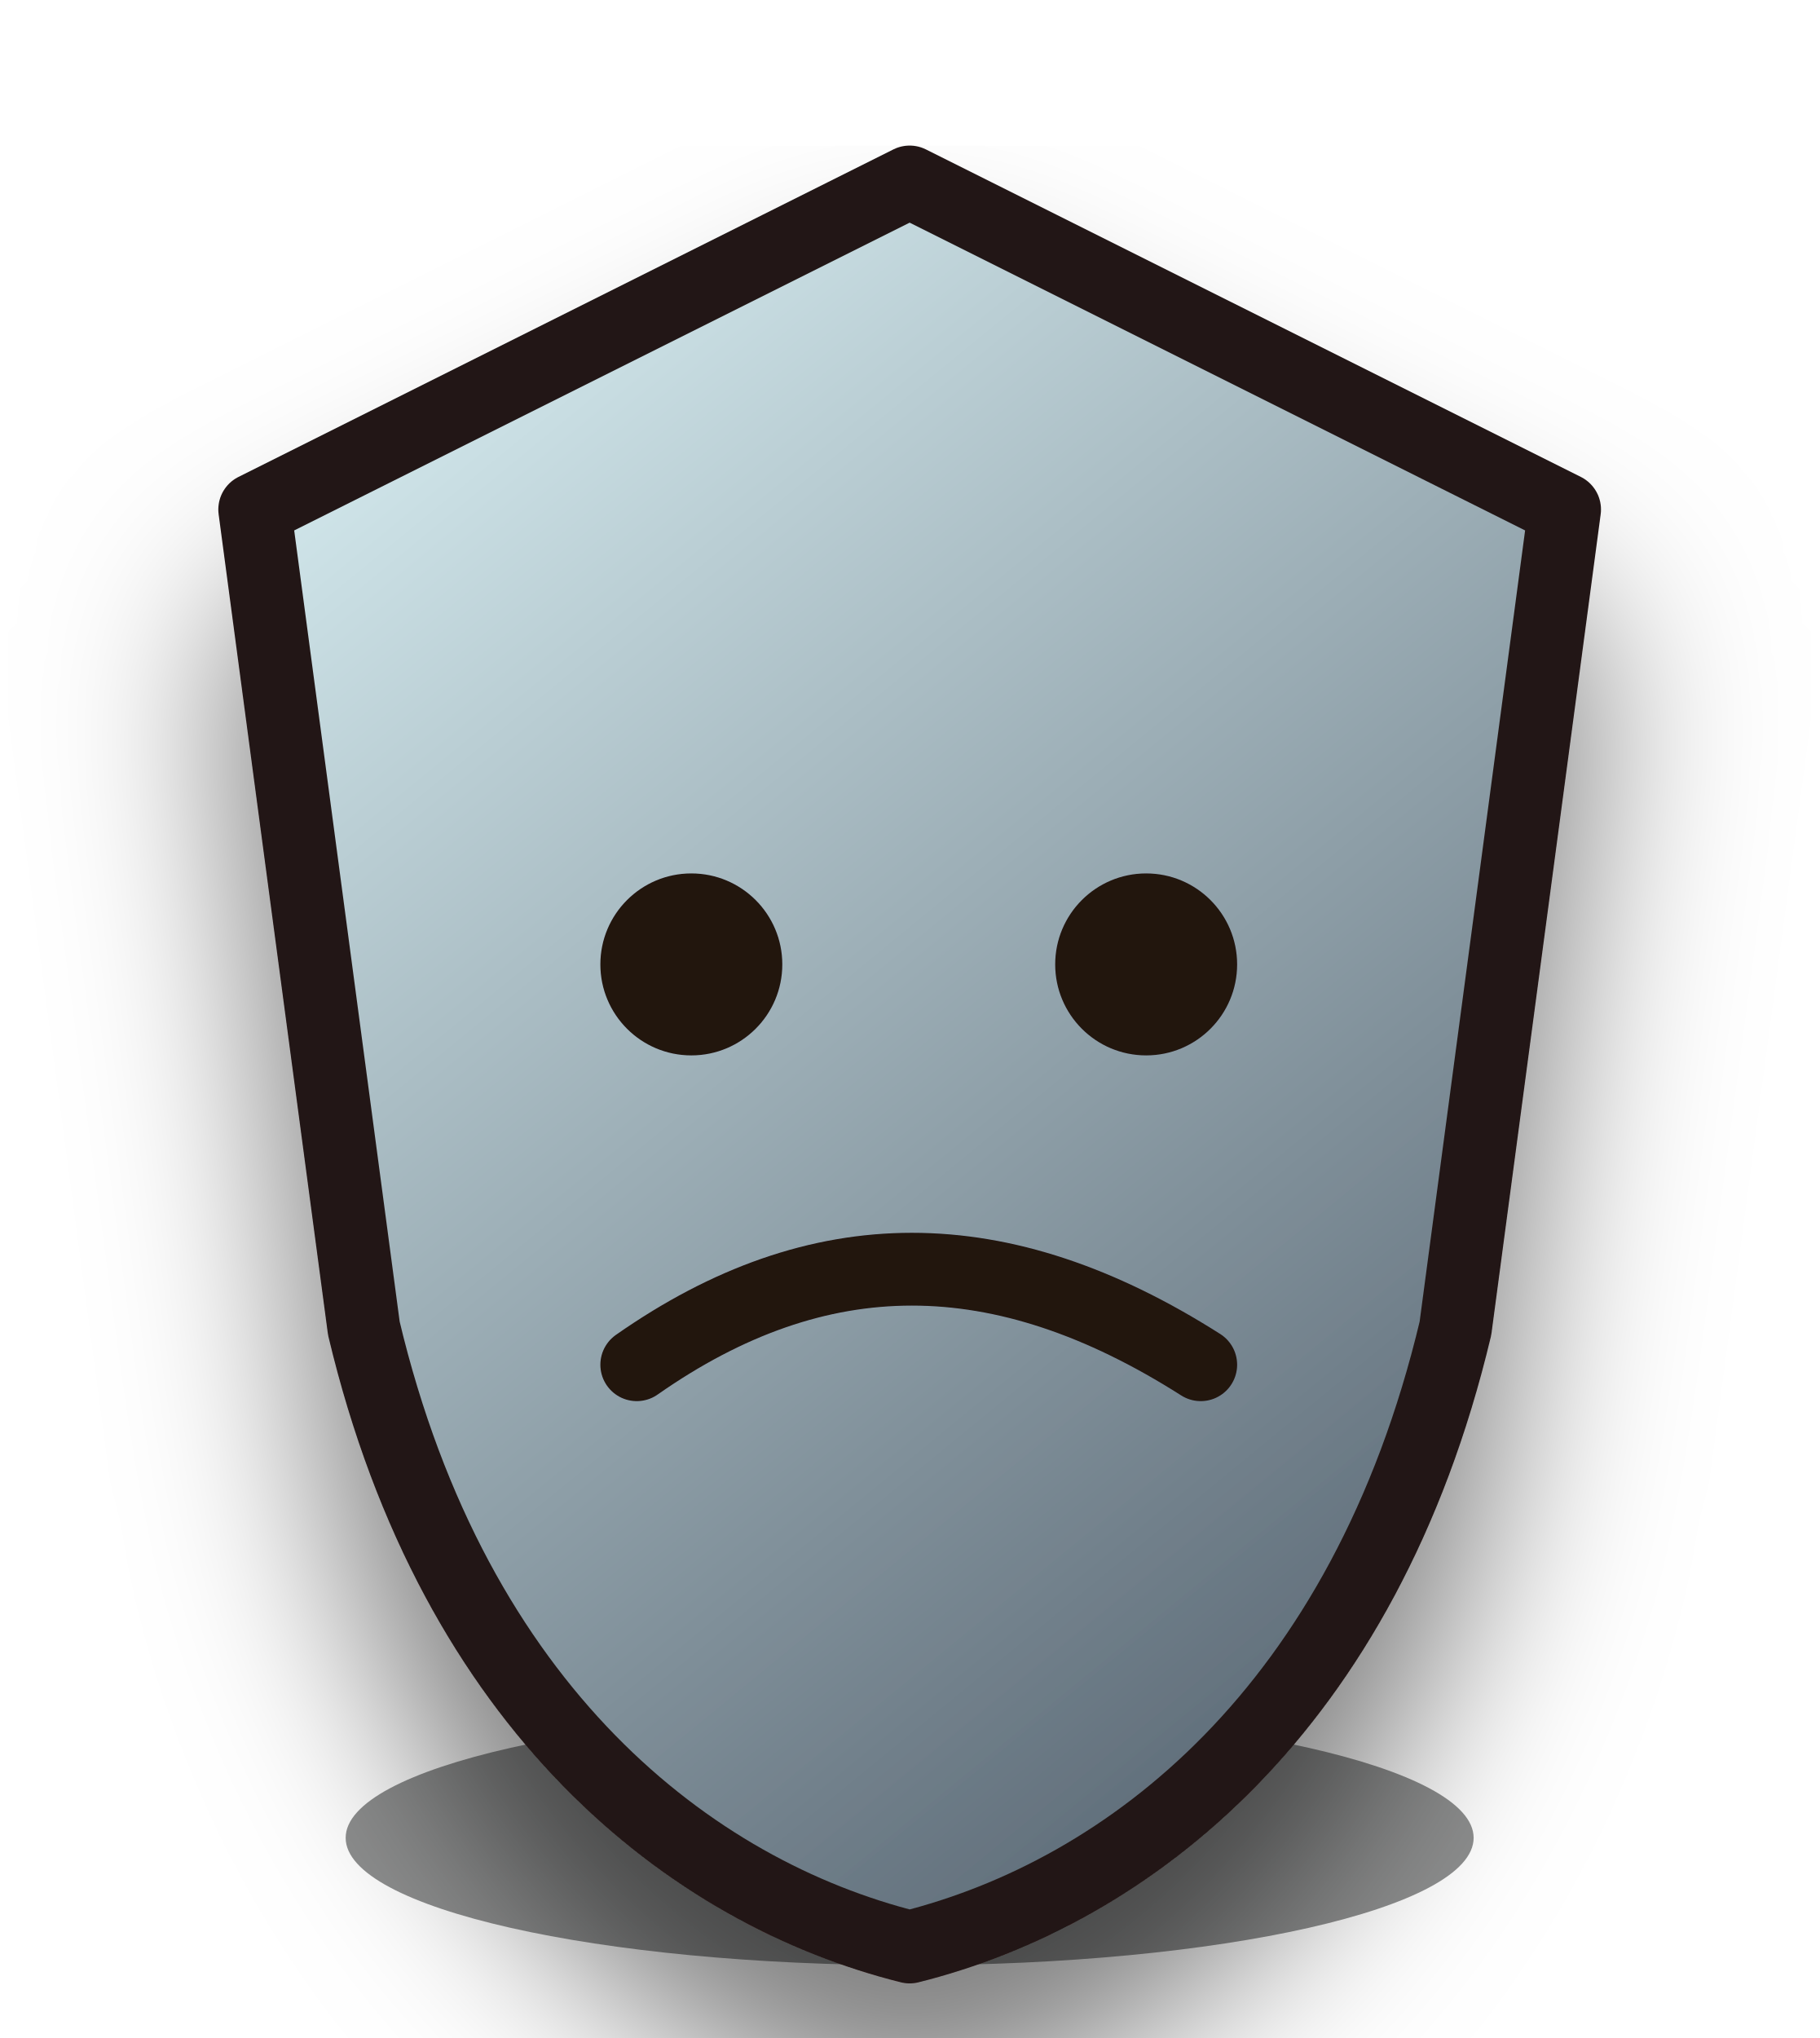
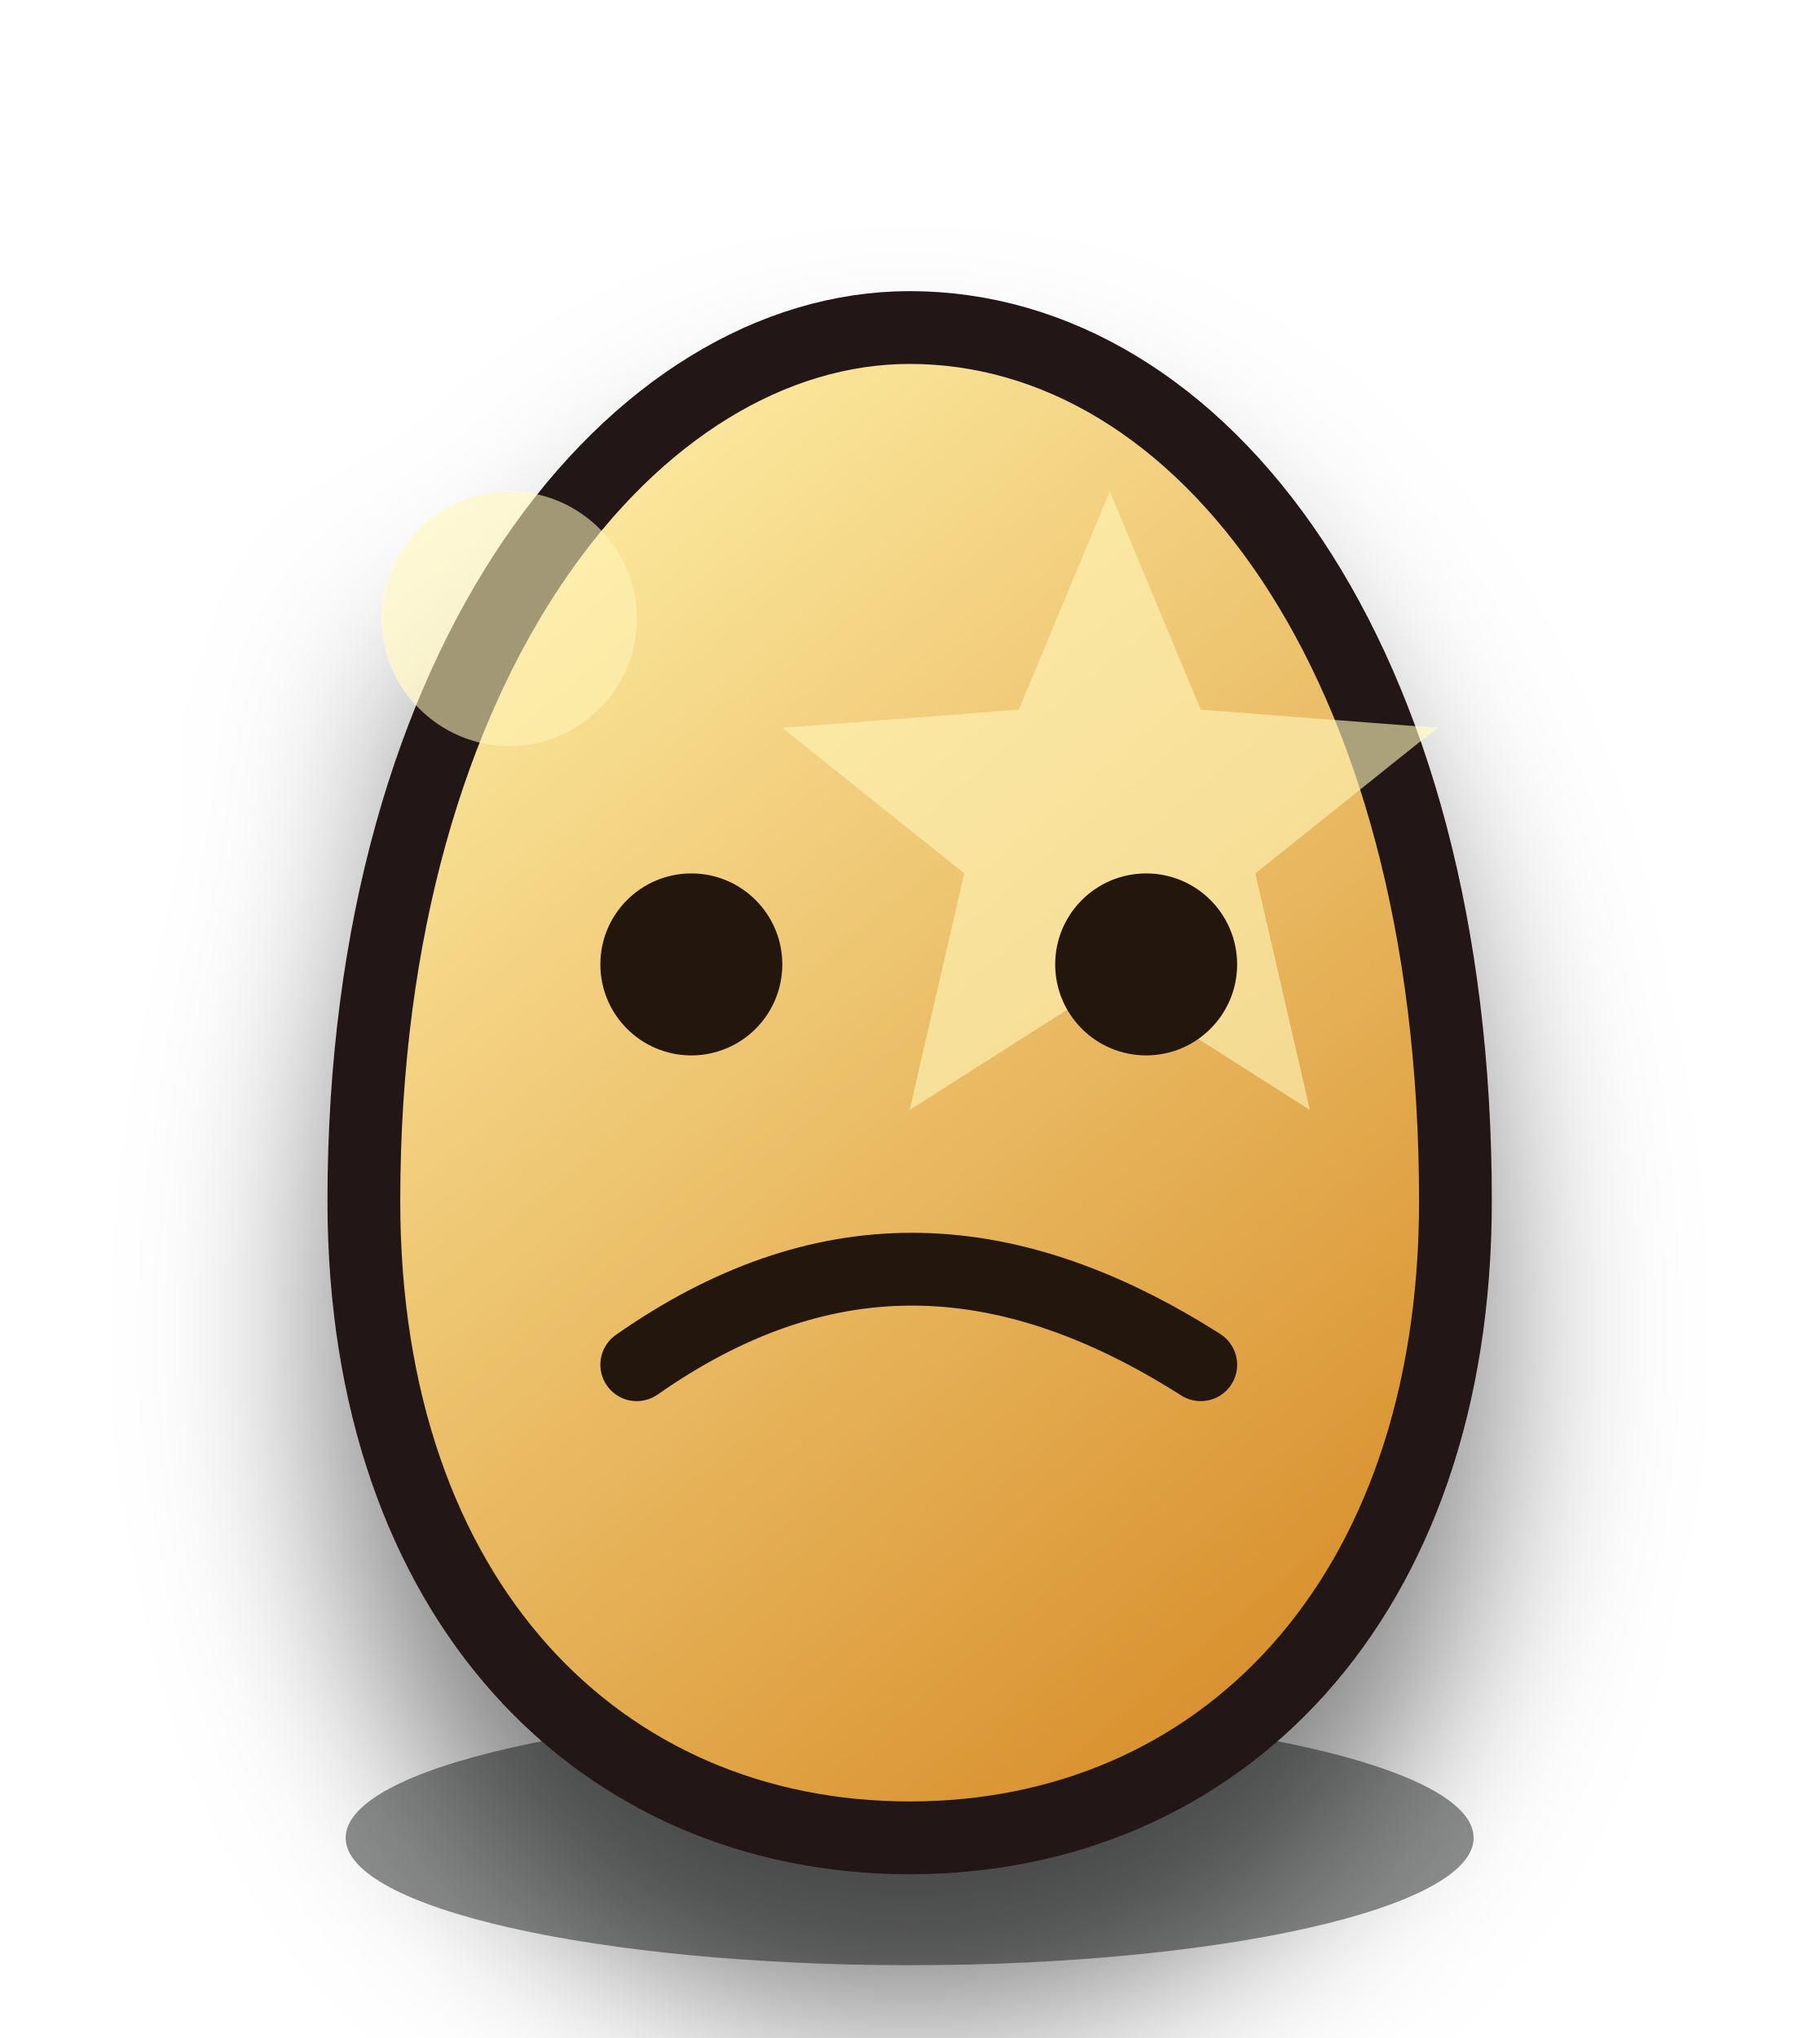
<svg xmlns="http://www.w3.org/2000/svg" viewBox="0 0 100 112">
  <defs>
    <linearGradient id="m" x1="20%" y1="0%" x2="80%" y2="100%">
-       <stop offset="0%" stop-color="#d7edf1" />
-       <stop offset="100%" stop-color="#53606d" />
+       <stop offset="0%" stop-color="#fff0a8" />
+       <stop offset="100%" stop-color="#d68a25" />
    </linearGradient>
    <filter id="shadow" x="-30%" y="-30%" width="160%" height="160%">
      <feDropShadow dx="0" dy="8" stdDeviation="5" flood-color="#000" flood-opacity=".5" />
    </filter>
  </defs>
  <ellipse cx="50" cy="101" rx="31" ry="7" fill="#050706" opacity=".45" />
  <g filter="url(#shadow)">
-     <path d="M50 10 L86 28 L80 73 C75 94 62 104 50 107 C38 104 25 94 20 73 L14 28 Z" fill="url(#m)" stroke="#231816" stroke-width="4" stroke-linejoin="round" />
+     <path d="M20 66 C20 36 35 18 50 18 C66 18 80 36 80 66 C80 88 67 101 50 101 C33 101 20 88 20 66 Z" fill="url(#m)" stroke="#231816" stroke-width="4" stroke-linejoin="round" />
+     <circle cx="28" cy="34" r="7" fill="#fff5b8" opacity=".58" />
+     <path d="M61 27 L66 39 L79 40 L69 48 L72 61 L61 54 L50 61 L53 48 L43 40 L56 39 Z" fill="#fff5b8" opacity=".62" />
    <circle cx="38" cy="53" r="5" fill="#211211" />
    <circle cx="63" cy="53" r="5" fill="#211211" />
    <path d="M35 75 C45 68 55 68 66 75" fill="none" stroke="#211211" stroke-width="4" stroke-linecap="round" />
  </g>
</svg>
